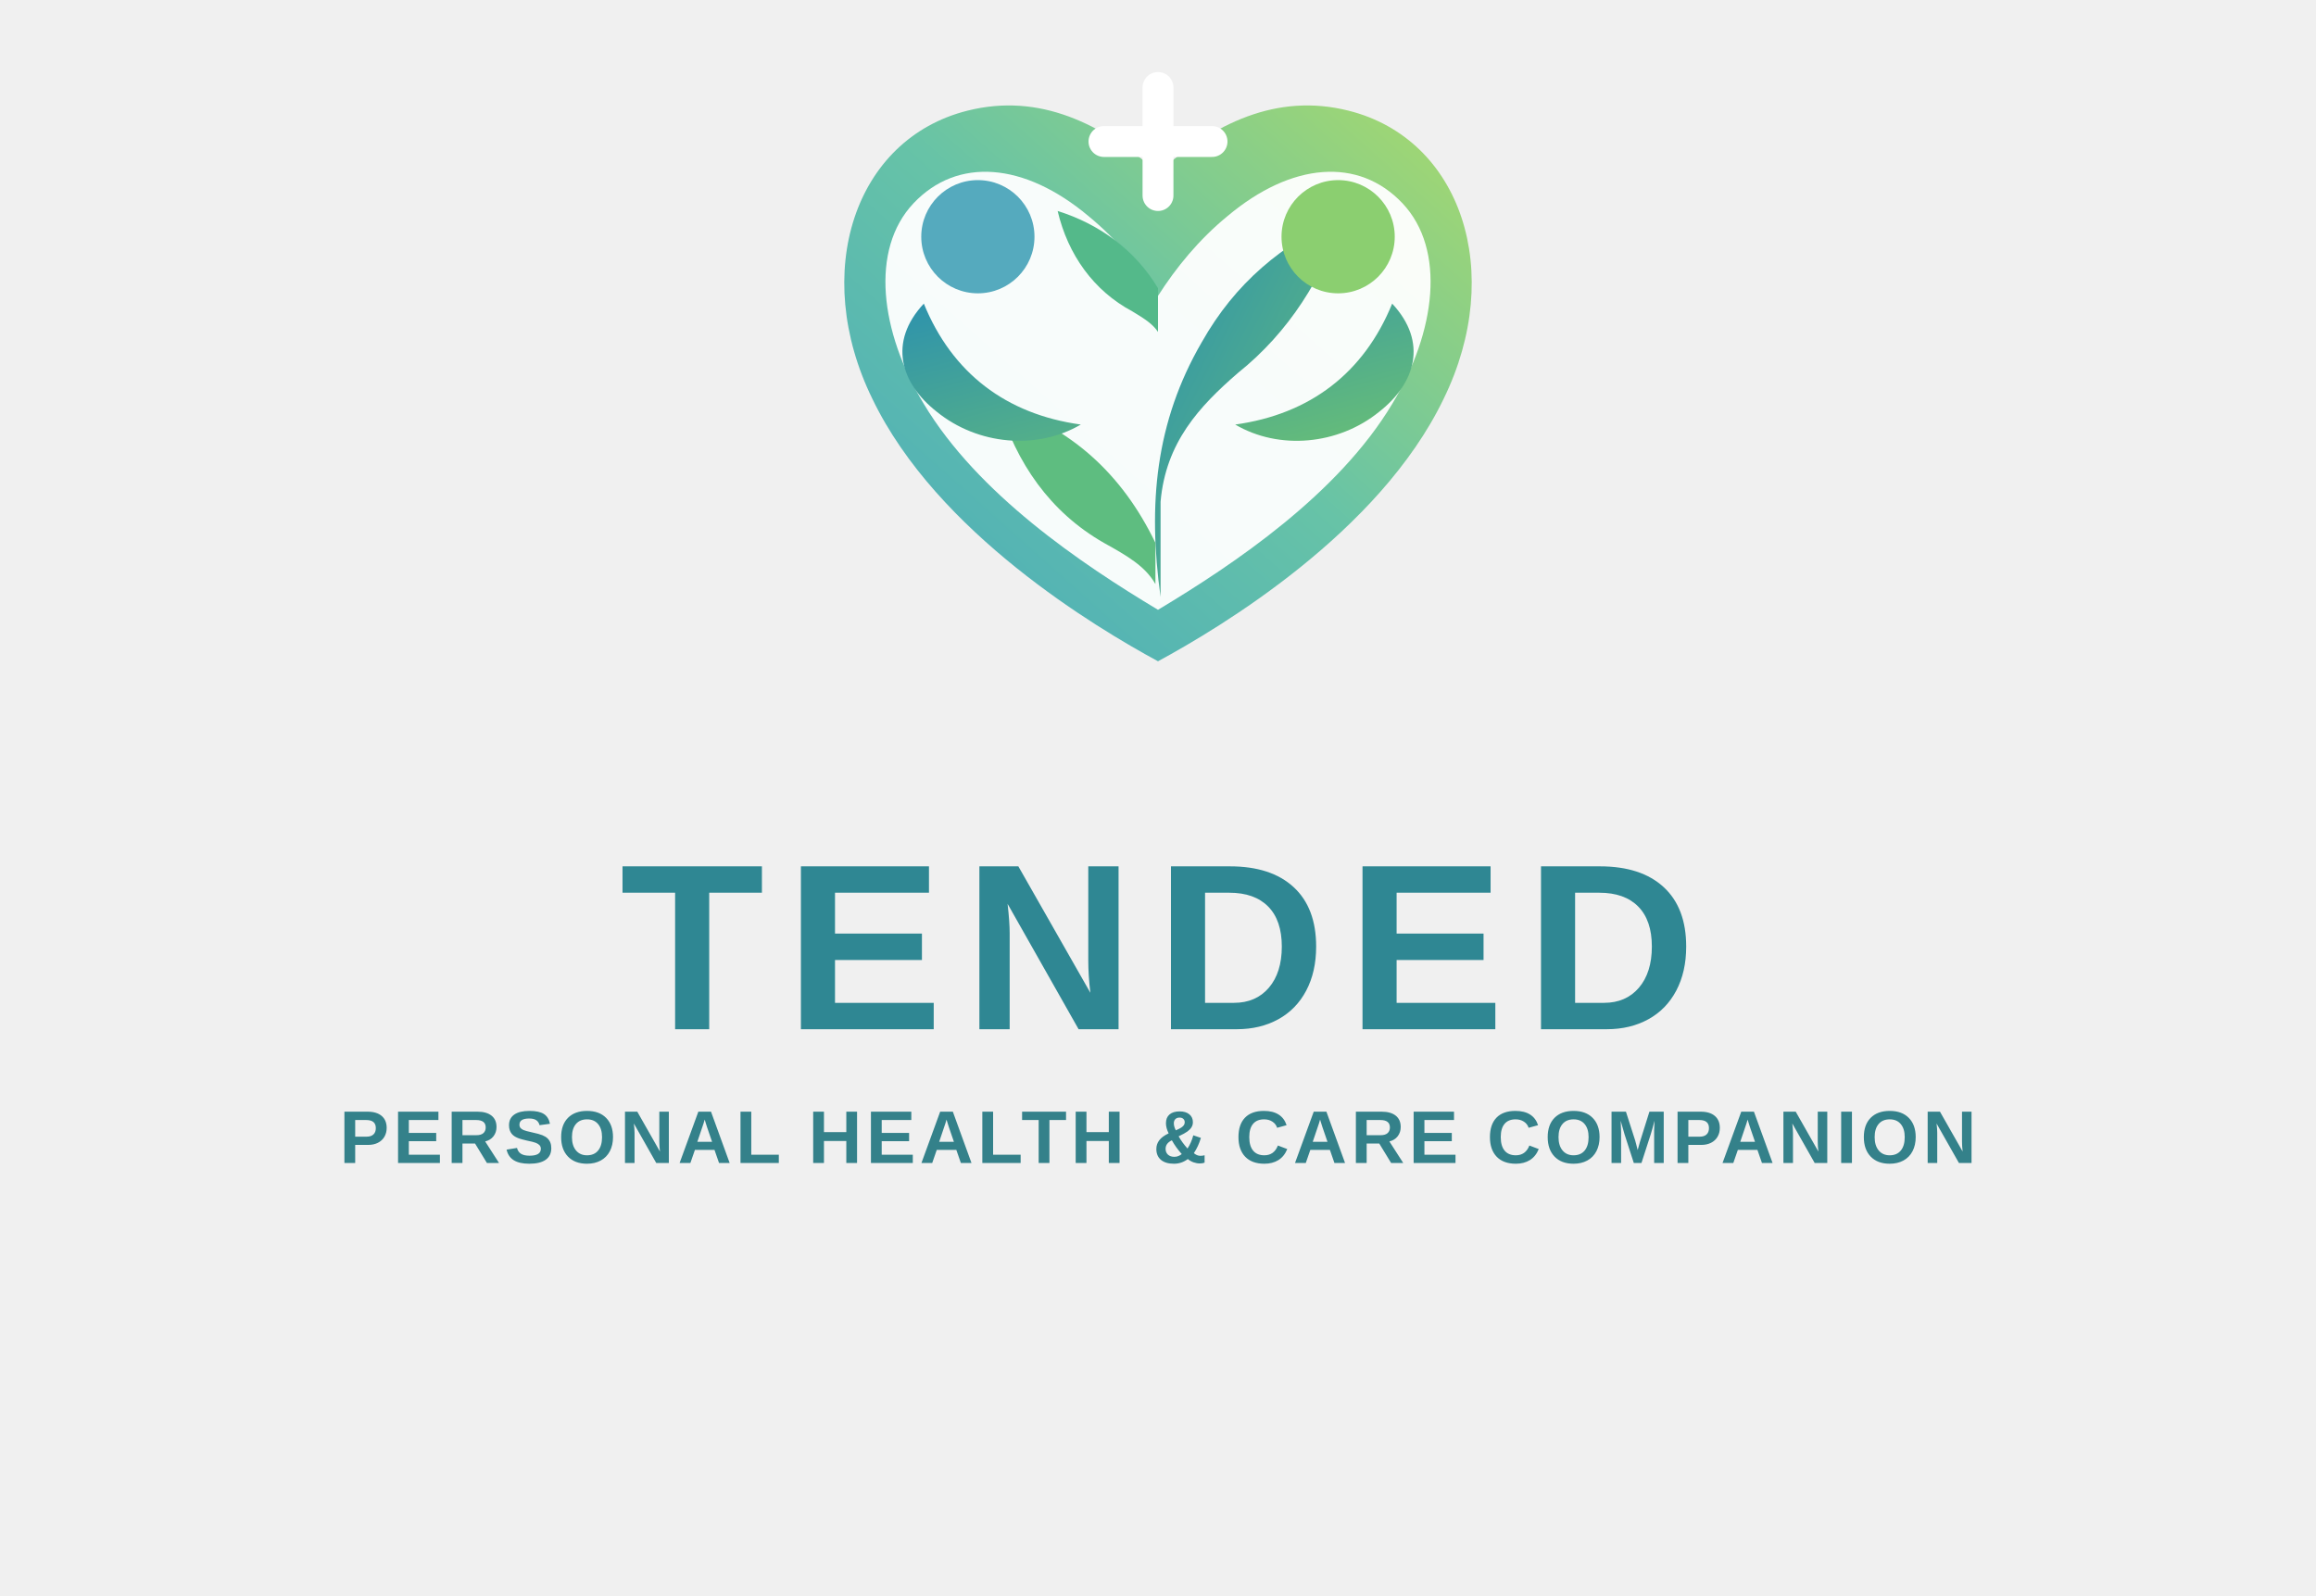
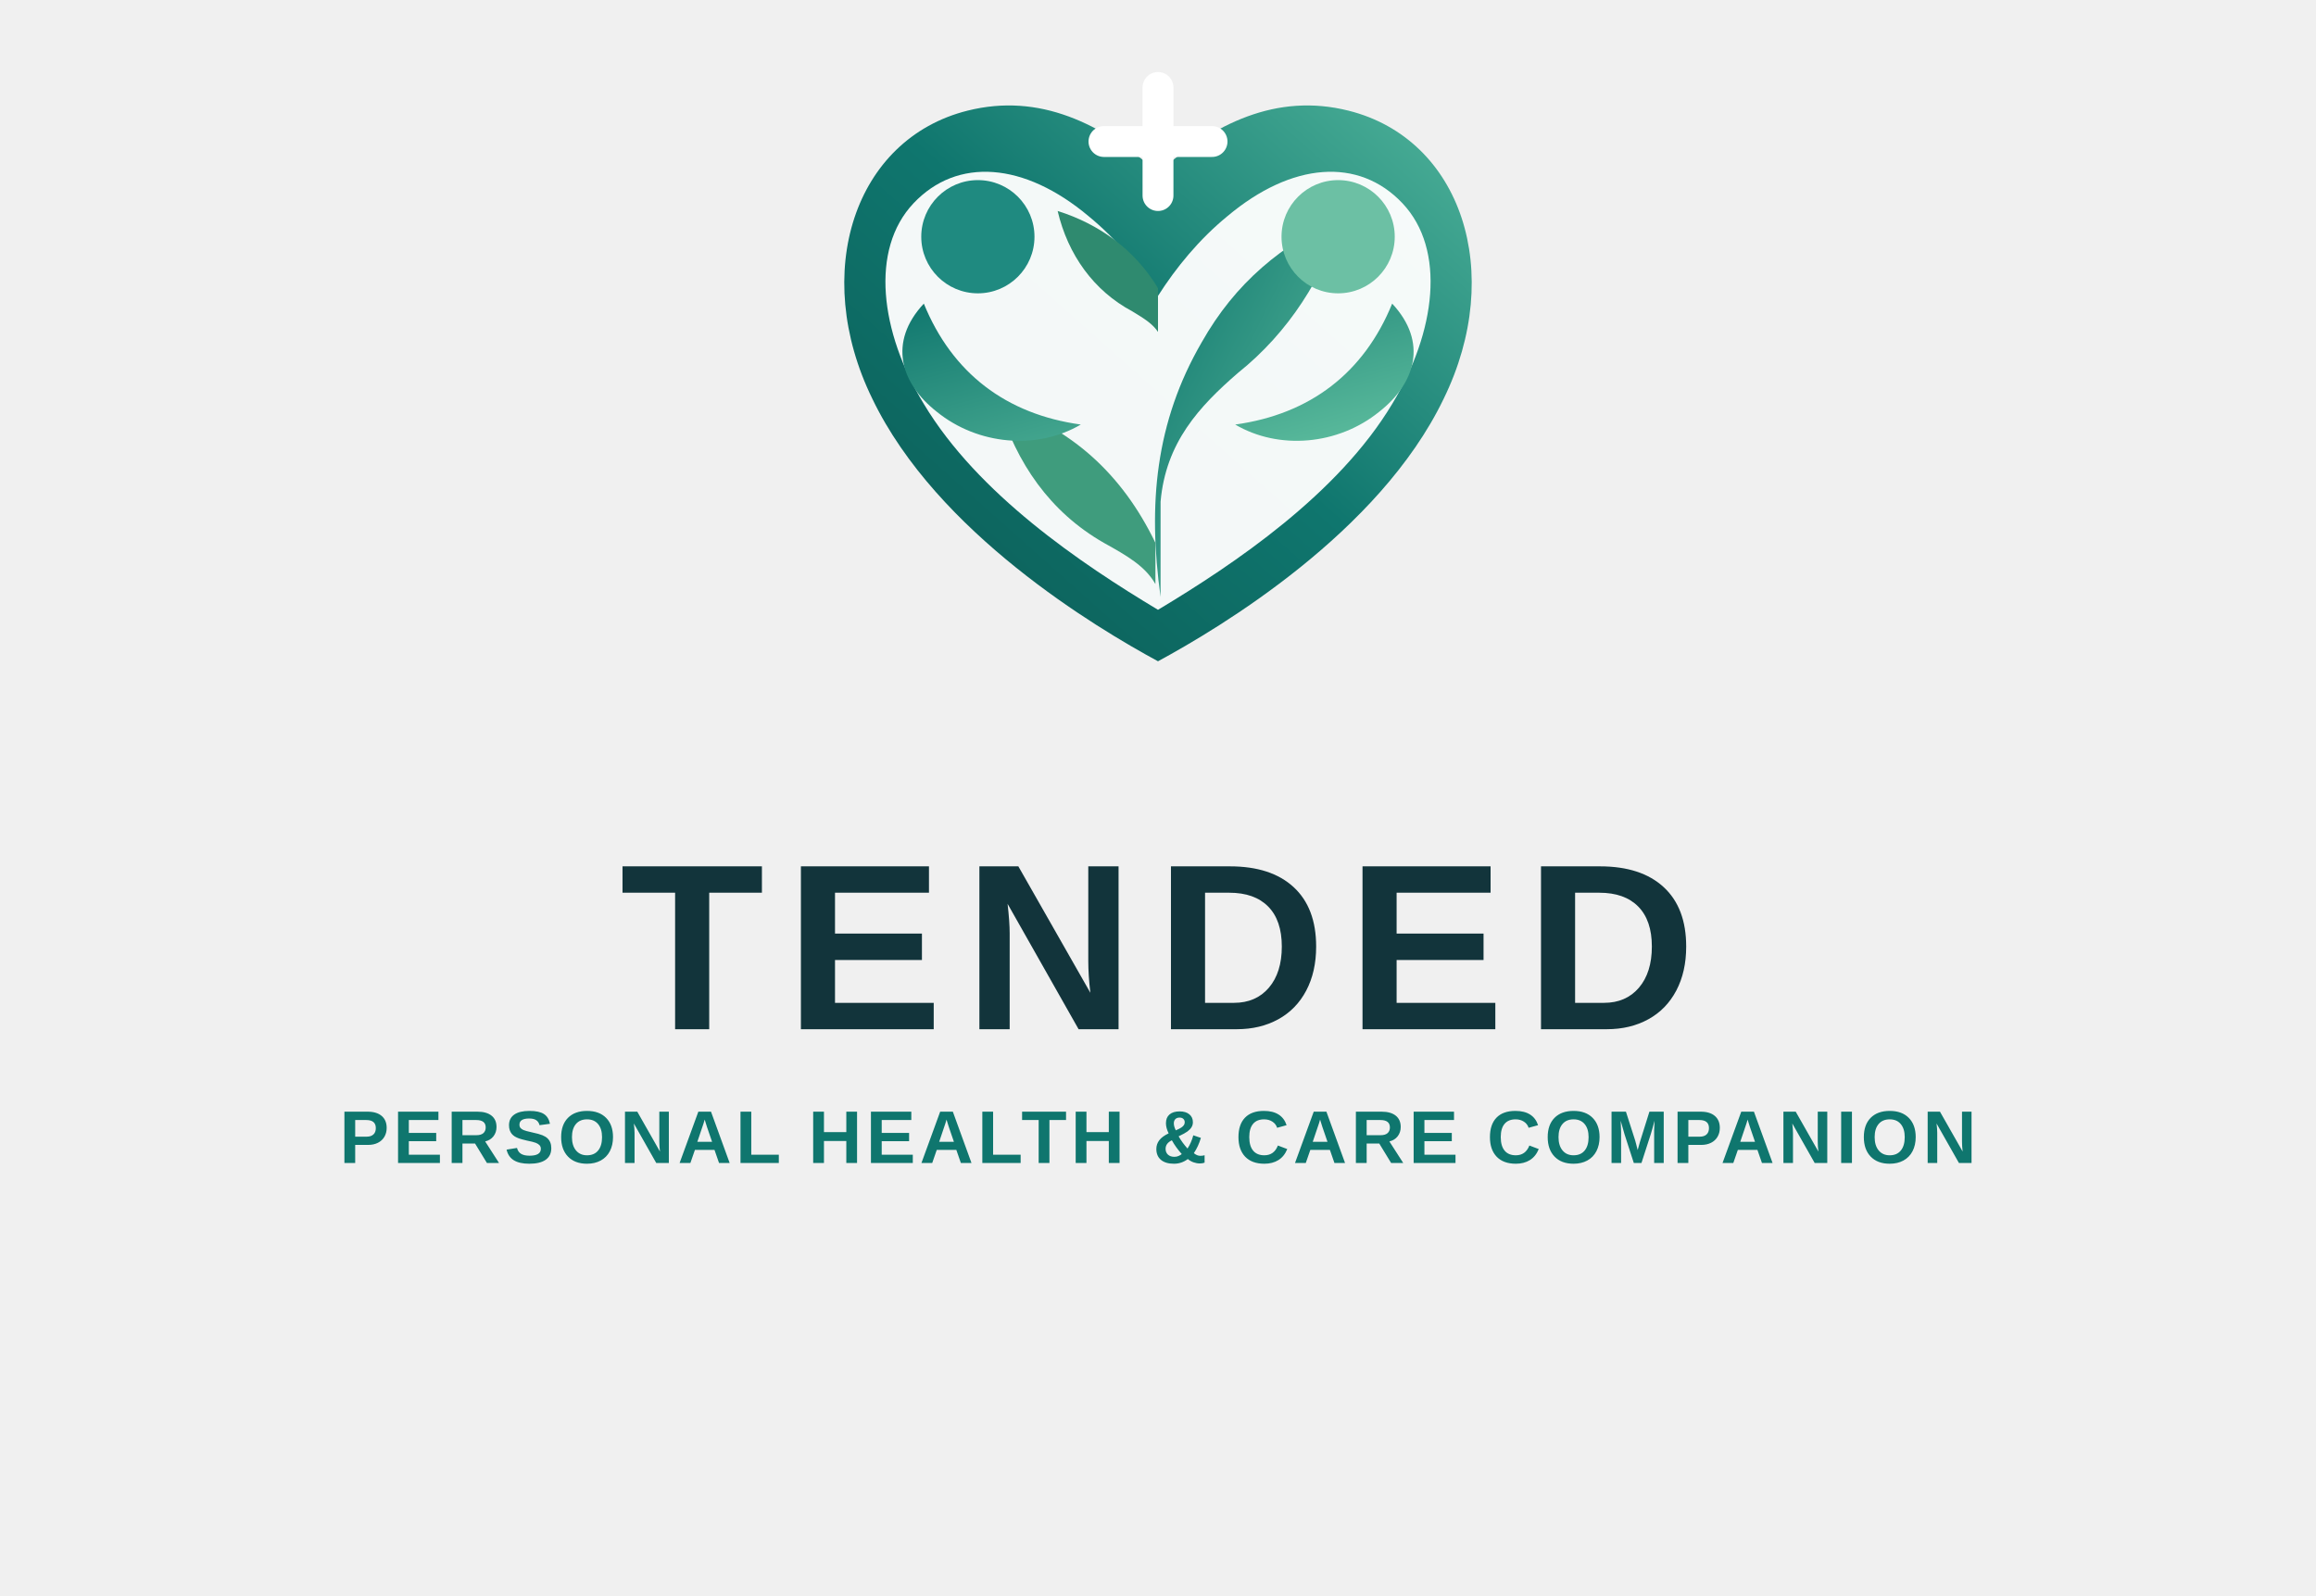
<svg xmlns="http://www.w3.org/2000/svg" viewBox="0 0 900 620">
  <defs>
    <linearGradient id="a" x1="0" y1="1" x2="1" y2="0">
-       <stop stop-color="#47a9bd" />
-       <stop offset=".52" stop-color="#67c3a7" />
-       <stop offset="1" stop-color="#a8d96c" />
+       <stop stop-color="#0b5a54" />
+       <stop offset=".52" stop-color="#0f766e" />
+       <stop offset="1" stop-color="#4fb39a" />
    </linearGradient>
    <linearGradient id="b" x1="0" y1="0" x2="1" y2="1">
-       <stop stop-color="#2d92ad" />
-       <stop offset="1" stop-color="#69bf76" />
+       <stop stop-color="#0f766e" />
+       <stop offset="1" stop-color="#5fbf9f" />
    </linearGradient>
  </defs>
  <g transform="translate(300 0) scale(1)">
    <defs>
      <linearGradient id="a" x1="0" y1="1" x2="1" y2="0">
-         <stop stop-color="#47a9bd" />
-         <stop offset=".52" stop-color="#67c3a7" />
-         <stop offset="1" stop-color="#a8d96c" />
+         <stop stop-color="#0b5a54" />
+         <stop offset=".52" stop-color="#0f766e" />
+         <stop offset="1" stop-color="#4fb39a" />
      </linearGradient>
      <linearGradient id="b" x1="0" y1="0" x2="1" y2="1">
-         <stop stop-color="#2d92ad" />
-         <stop offset="1" stop-color="#69bf76" />
+         <stop stop-color="#0f766e" />
+         <stop offset="1" stop-color="#5fbf9f" />
      </linearGradient>
    </defs>
    <path d="M150 257C126 244 64 207 39 155 15 106 32 54 76 43c28-7 52 5 74 24 22-19 46-31 74-24 44 11 61 63 37 112-25 52-87 89-111 102Z" fill="url(#a)" />
    <path d="M150 237c-30-18-70-45-91-80-17-28-21-60-4-78 17-18 43-16 68 5 11 9 20 20 27 31 7-11 16-22 27-31 25-21 51-23 68-5 17 18 13 50-4 78-21 35-61 62-91 80Z" fill="#fff" opacity=".95" />
    <path d="M151 232c-5-36-2-68 16-99 13-23 31-38 55-49-8 24-21 45-41 61-15 13-28 27-30 50Z" fill="url(#b)" />
-     <path d="M149 211c-13-27-33-45-61-54 7 23 20 42 41 54 9 5 16 9 20 16Z" fill="#5ebd80" />
-     <path d="M150 112c-9-15-23-25-39-30 4 17 14 31 29 39 5 3 8 5 10 8Z" fill="#54b98a" />
-     <circle cx="80" cy="92" r="22" fill="#55aabe" />
-     <circle cx="220" cy="92" r="22" fill="#8bcf70" />
+     <path d="M149 211c-13-27-33-45-61-54 7 23 20 42 41 54 9 5 16 9 20 16Z" fill="#3f9c7d" />
+     <path d="M150 112c-9-15-23-25-39-30 4 17 14 31 29 39 5 3 8 5 10 8Z" fill="#2f8a6f" />
+     <circle cx="80" cy="92" r="22" fill="#1f8a80" />
+     <circle cx="220" cy="92" r="22" fill="#6cc0a4" />
    <path d="M59 118c11 27 32 43 61 47-17 10-40 8-56-5-14-11-19-27-5-42ZM241 118c-11 27-32 43-61 47 17 10 40 8 56-5 14-11 19-27 5-42Z" fill="url(#b)" />
    <path d="M150 34v42M129 55h42" stroke="#fff" stroke-width="12" stroke-linecap="round" />
  </g>
-   <text x="450" y="400" text-anchor="middle" font-family="Arial,Helvetica,sans-serif" font-size="92" font-weight="800" letter-spacing="8" fill="#2f8793">TENDED</text>
-   <text x="450" y="452" text-anchor="middle" font-family="Arial,Helvetica,sans-serif" font-size="29" font-weight="600" letter-spacing="1.5" fill="#34818a">PERSONAL HEALTH &amp; CARE COMPANION</text>
+   <text x="450" y="400" text-anchor="middle" font-family="Arial,Helvetica,sans-serif" font-size="92" font-weight="800" letter-spacing="8" fill="#12343b">TENDED</text>
+   <text x="450" y="452" text-anchor="middle" font-family="Arial,Helvetica,sans-serif" font-size="29" font-weight="600" letter-spacing="1.5" fill="#0f766e">PERSONAL HEALTH &amp; CARE COMPANION</text>
</svg>
